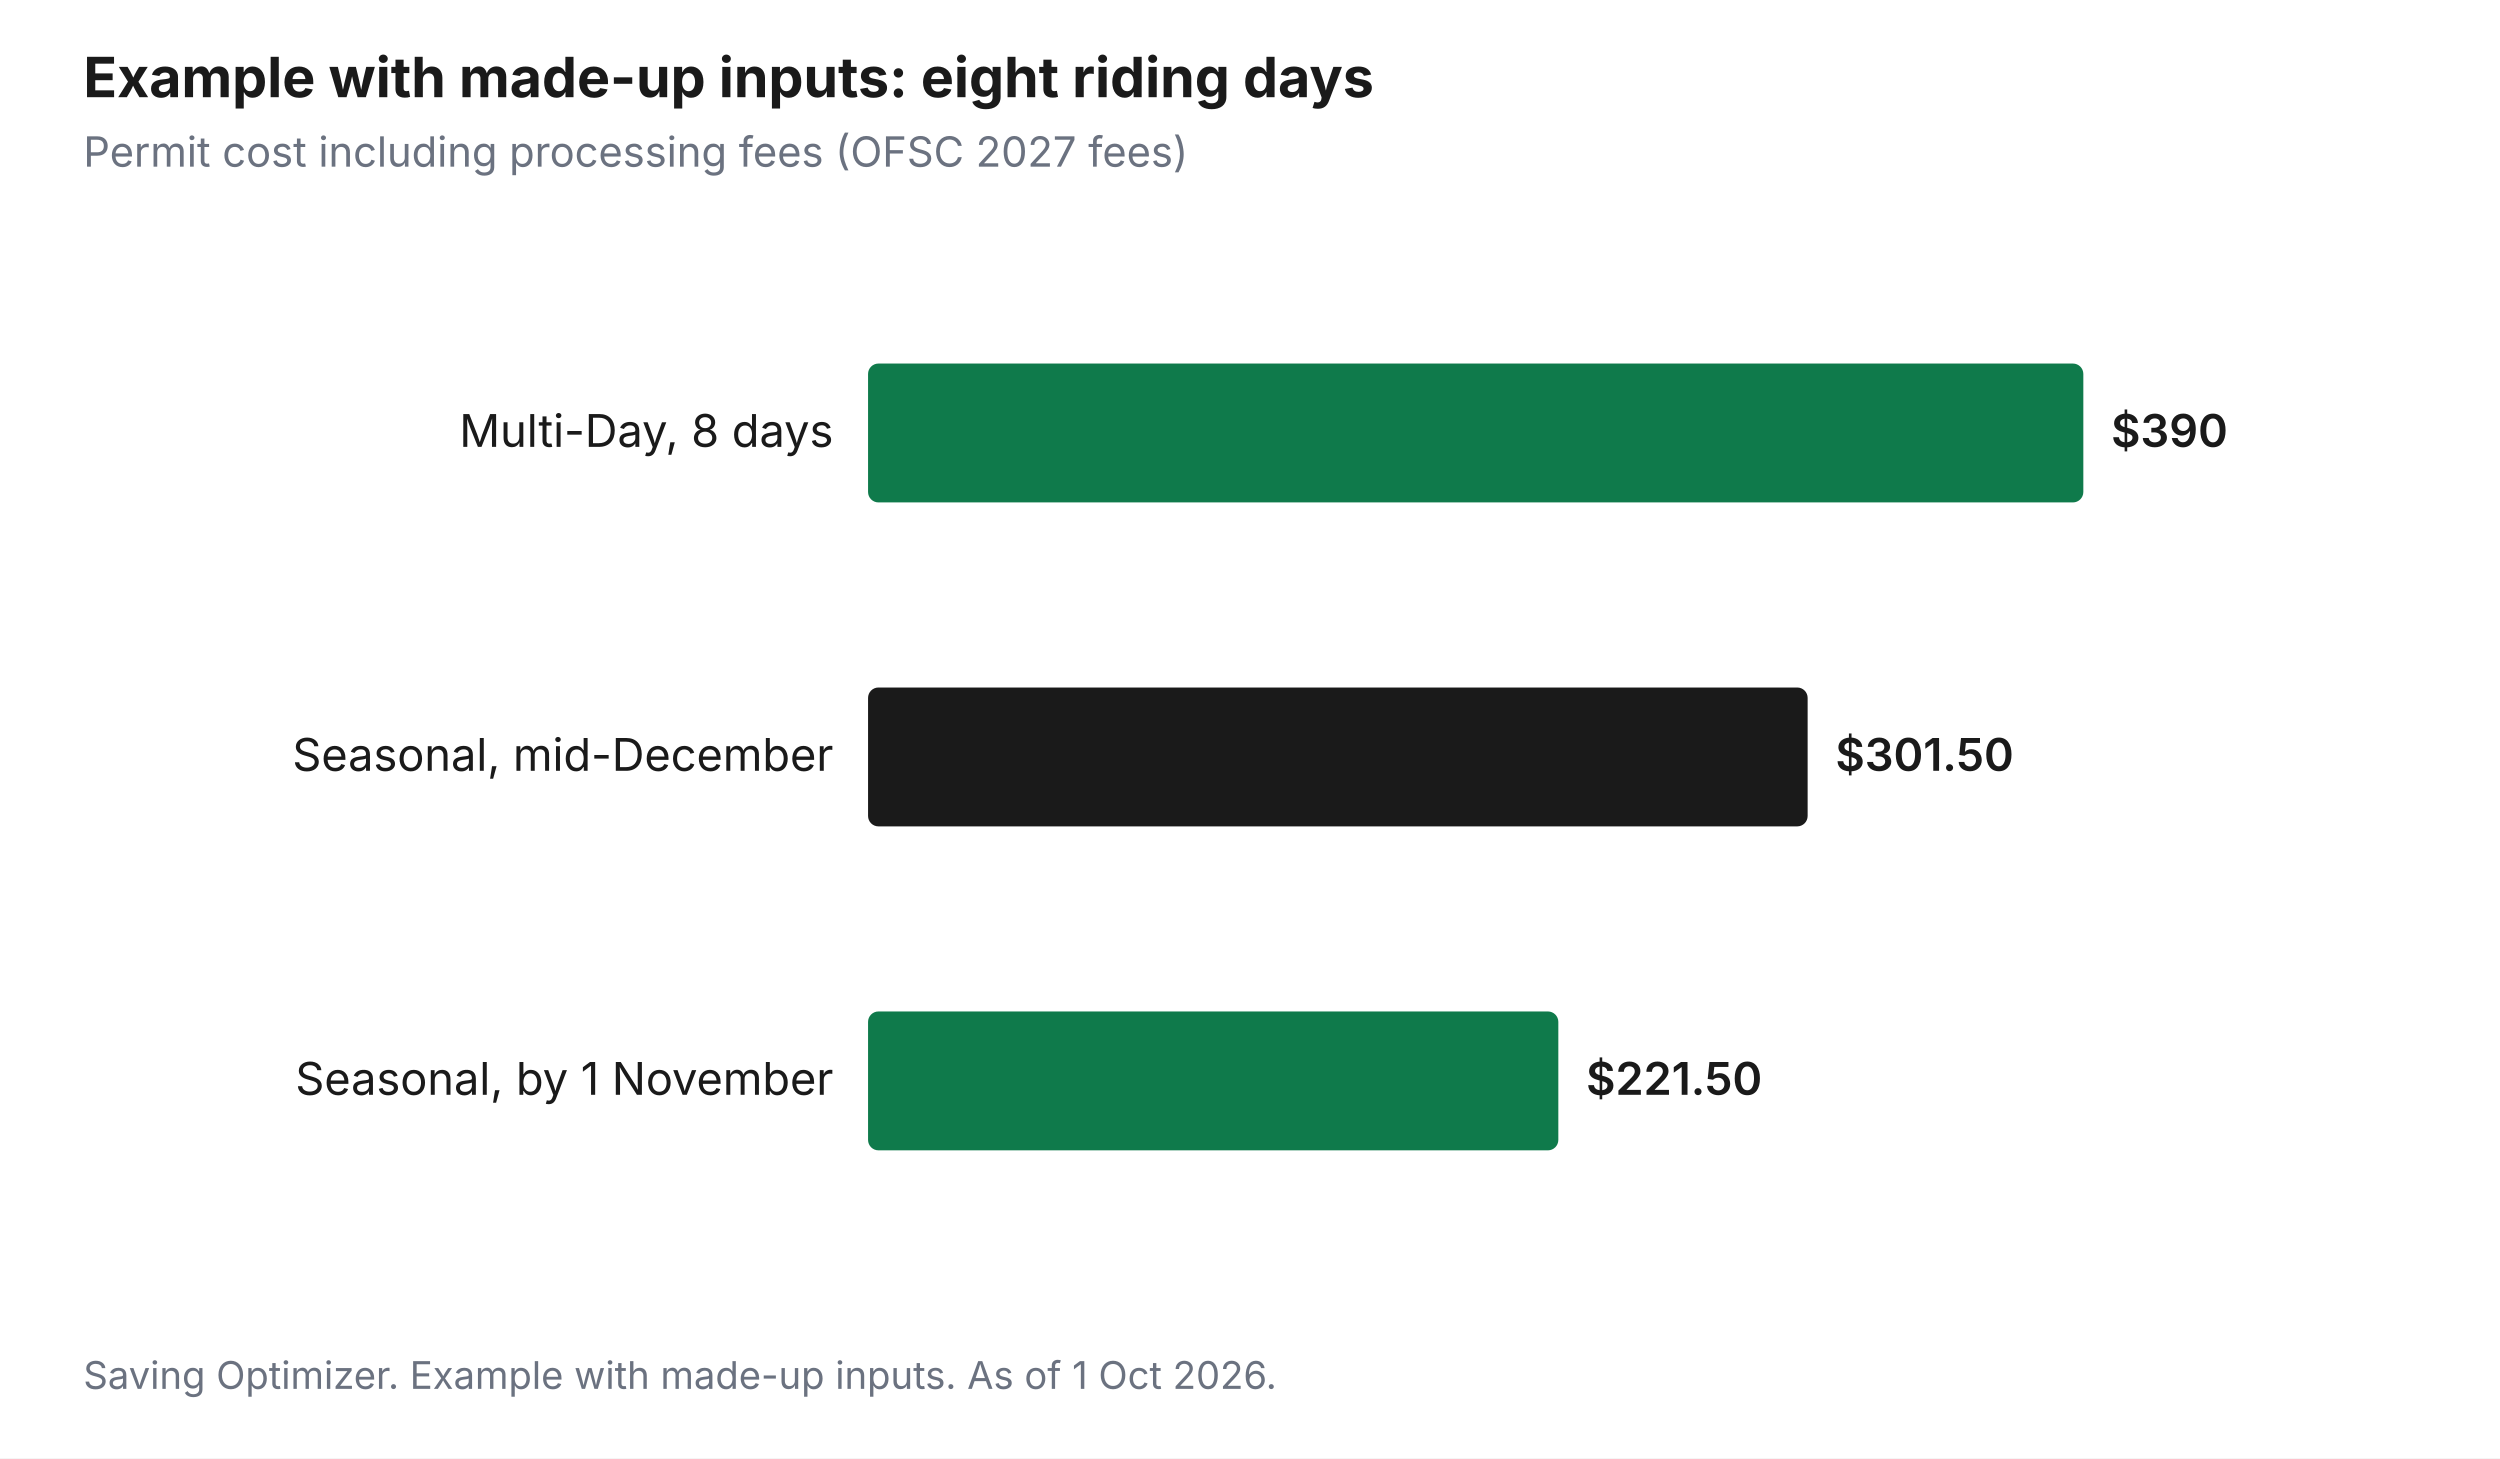
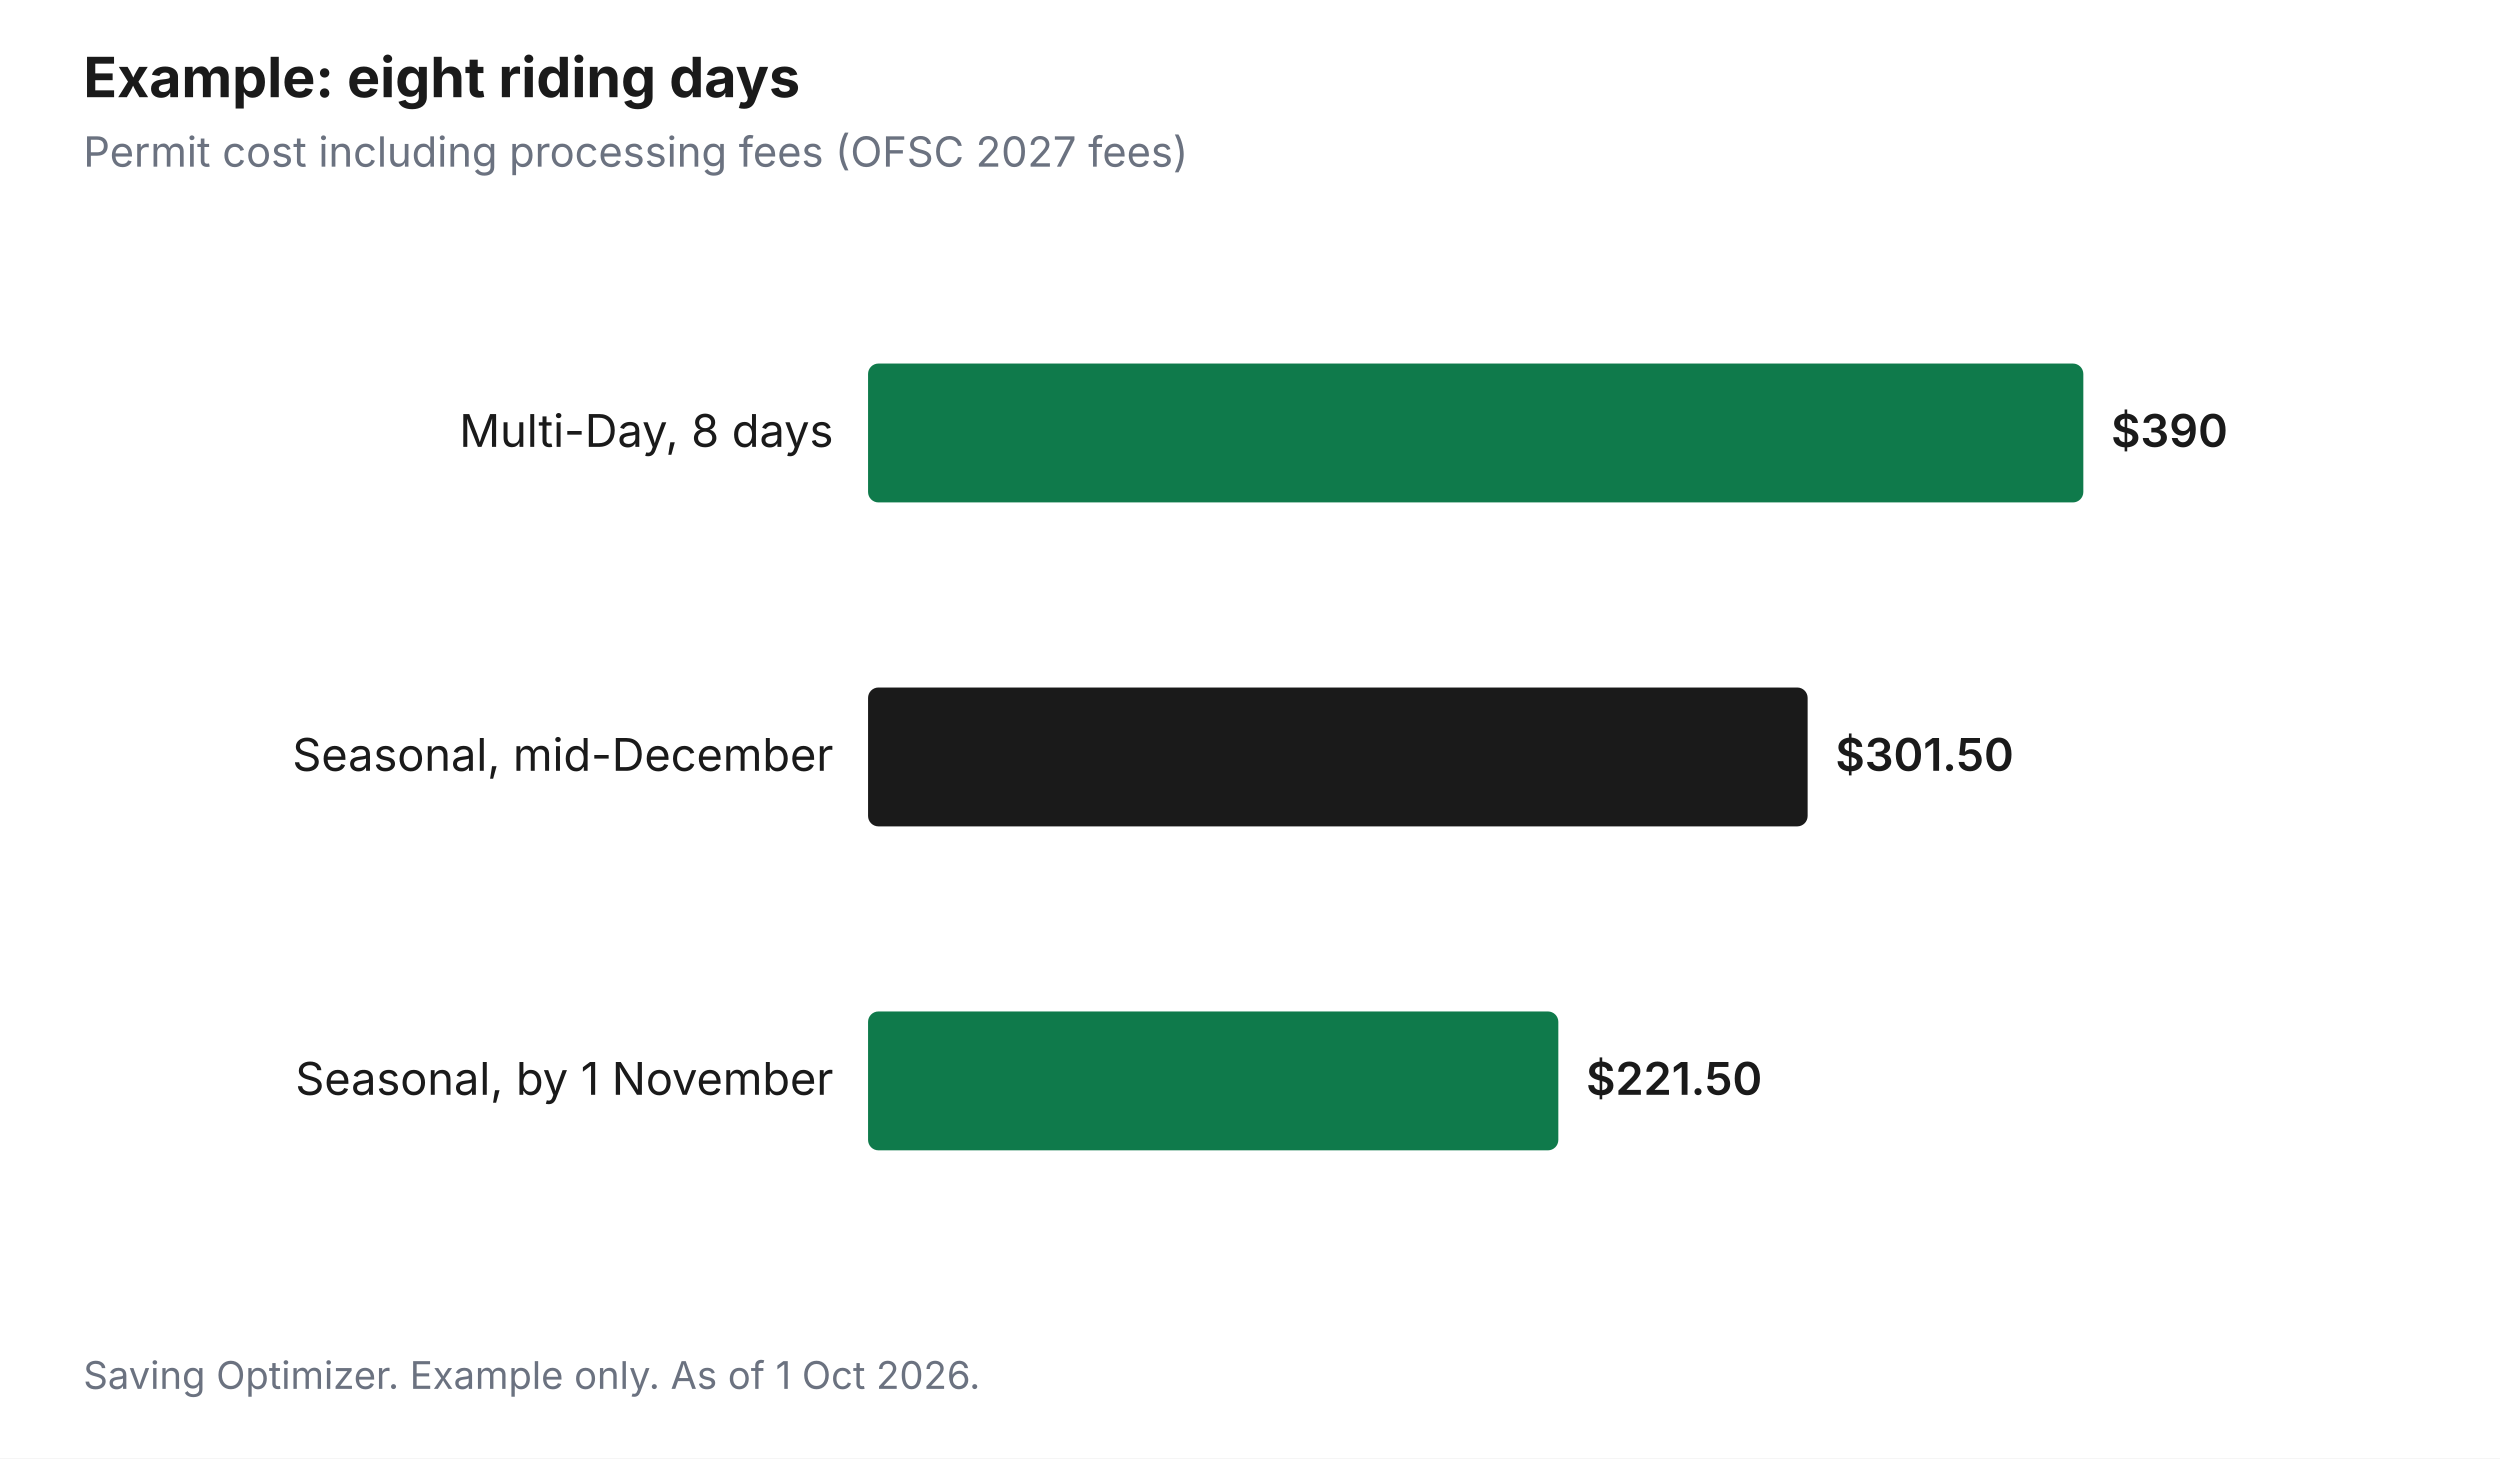
<svg xmlns="http://www.w3.org/2000/svg" viewBox="0 0 720 420" width="720" height="420" role="img" aria-labelledby="t d">
  <rect width="720" height="420" fill="#FFFFFF" />
-   <text x="24" y="28" font-family="Inter, Arial, sans-serif" font-size="16" font-weight="700" fill="#1A1A1A">Example with made-up inputs: eight riding days</text>
+   <text x="24" y="28" font-family="Inter, Arial, sans-serif" font-size="16" font-weight="700" fill="#1A1A1A">Example: eight riding days</text>
  <text x="24" y="48" font-family="Inter, Arial, sans-serif" font-size="12" fill="#6B7280">Permit cost including processing fees (OFSC 2027 fees)</text>
  <text x="240" y="128.7" text-anchor="end" font-family="Inter, Arial, sans-serif" font-size="13" fill="#1A1A1A">Multi-Day, 8 days</text>
  <rect x="250" y="104.7" width="350.0" height="40.0" rx="3" fill="#0F7A4B" />
  <text x="608.0" y="128.7" font-family="Inter, Arial, sans-serif" font-size="13" font-weight="600" fill="#1A1A1A">$390</text>
  <text x="240" y="222.0" text-anchor="end" font-family="Inter, Arial, sans-serif" font-size="13" fill="#1A1A1A">Seasonal, mid-December</text>
  <rect x="250" y="198.0" width="270.6" height="40.0" rx="3" fill="#1A1A1A" />
  <text x="528.6" y="222.0" font-family="Inter, Arial, sans-serif" font-size="13" font-weight="600" fill="#1A1A1A">$301.50</text>
  <text x="240" y="315.3" text-anchor="end" font-family="Inter, Arial, sans-serif" font-size="13" fill="#1A1A1A">Seasonal, by 1 November</text>
  <rect x="250" y="291.3" width="198.8" height="40.0" rx="3" fill="#0F7A4B" />
  <text x="456.8" y="315.3" font-family="Inter, Arial, sans-serif" font-size="13" font-weight="600" fill="#1A1A1A">$221.50</text>
-   <text x="24" y="400" font-family="Inter, Arial, sans-serif" font-size="11" fill="#6B7280">Saving Optimizer. Example with made-up inputs. As of 1 Oct 2026.</text>
+   <text x="24" y="400" font-family="Inter, Arial, sans-serif" font-size="11" fill="#6B7280">Saving Optimizer. Example only. As of 1 Oct 2026.</text>
</svg>
